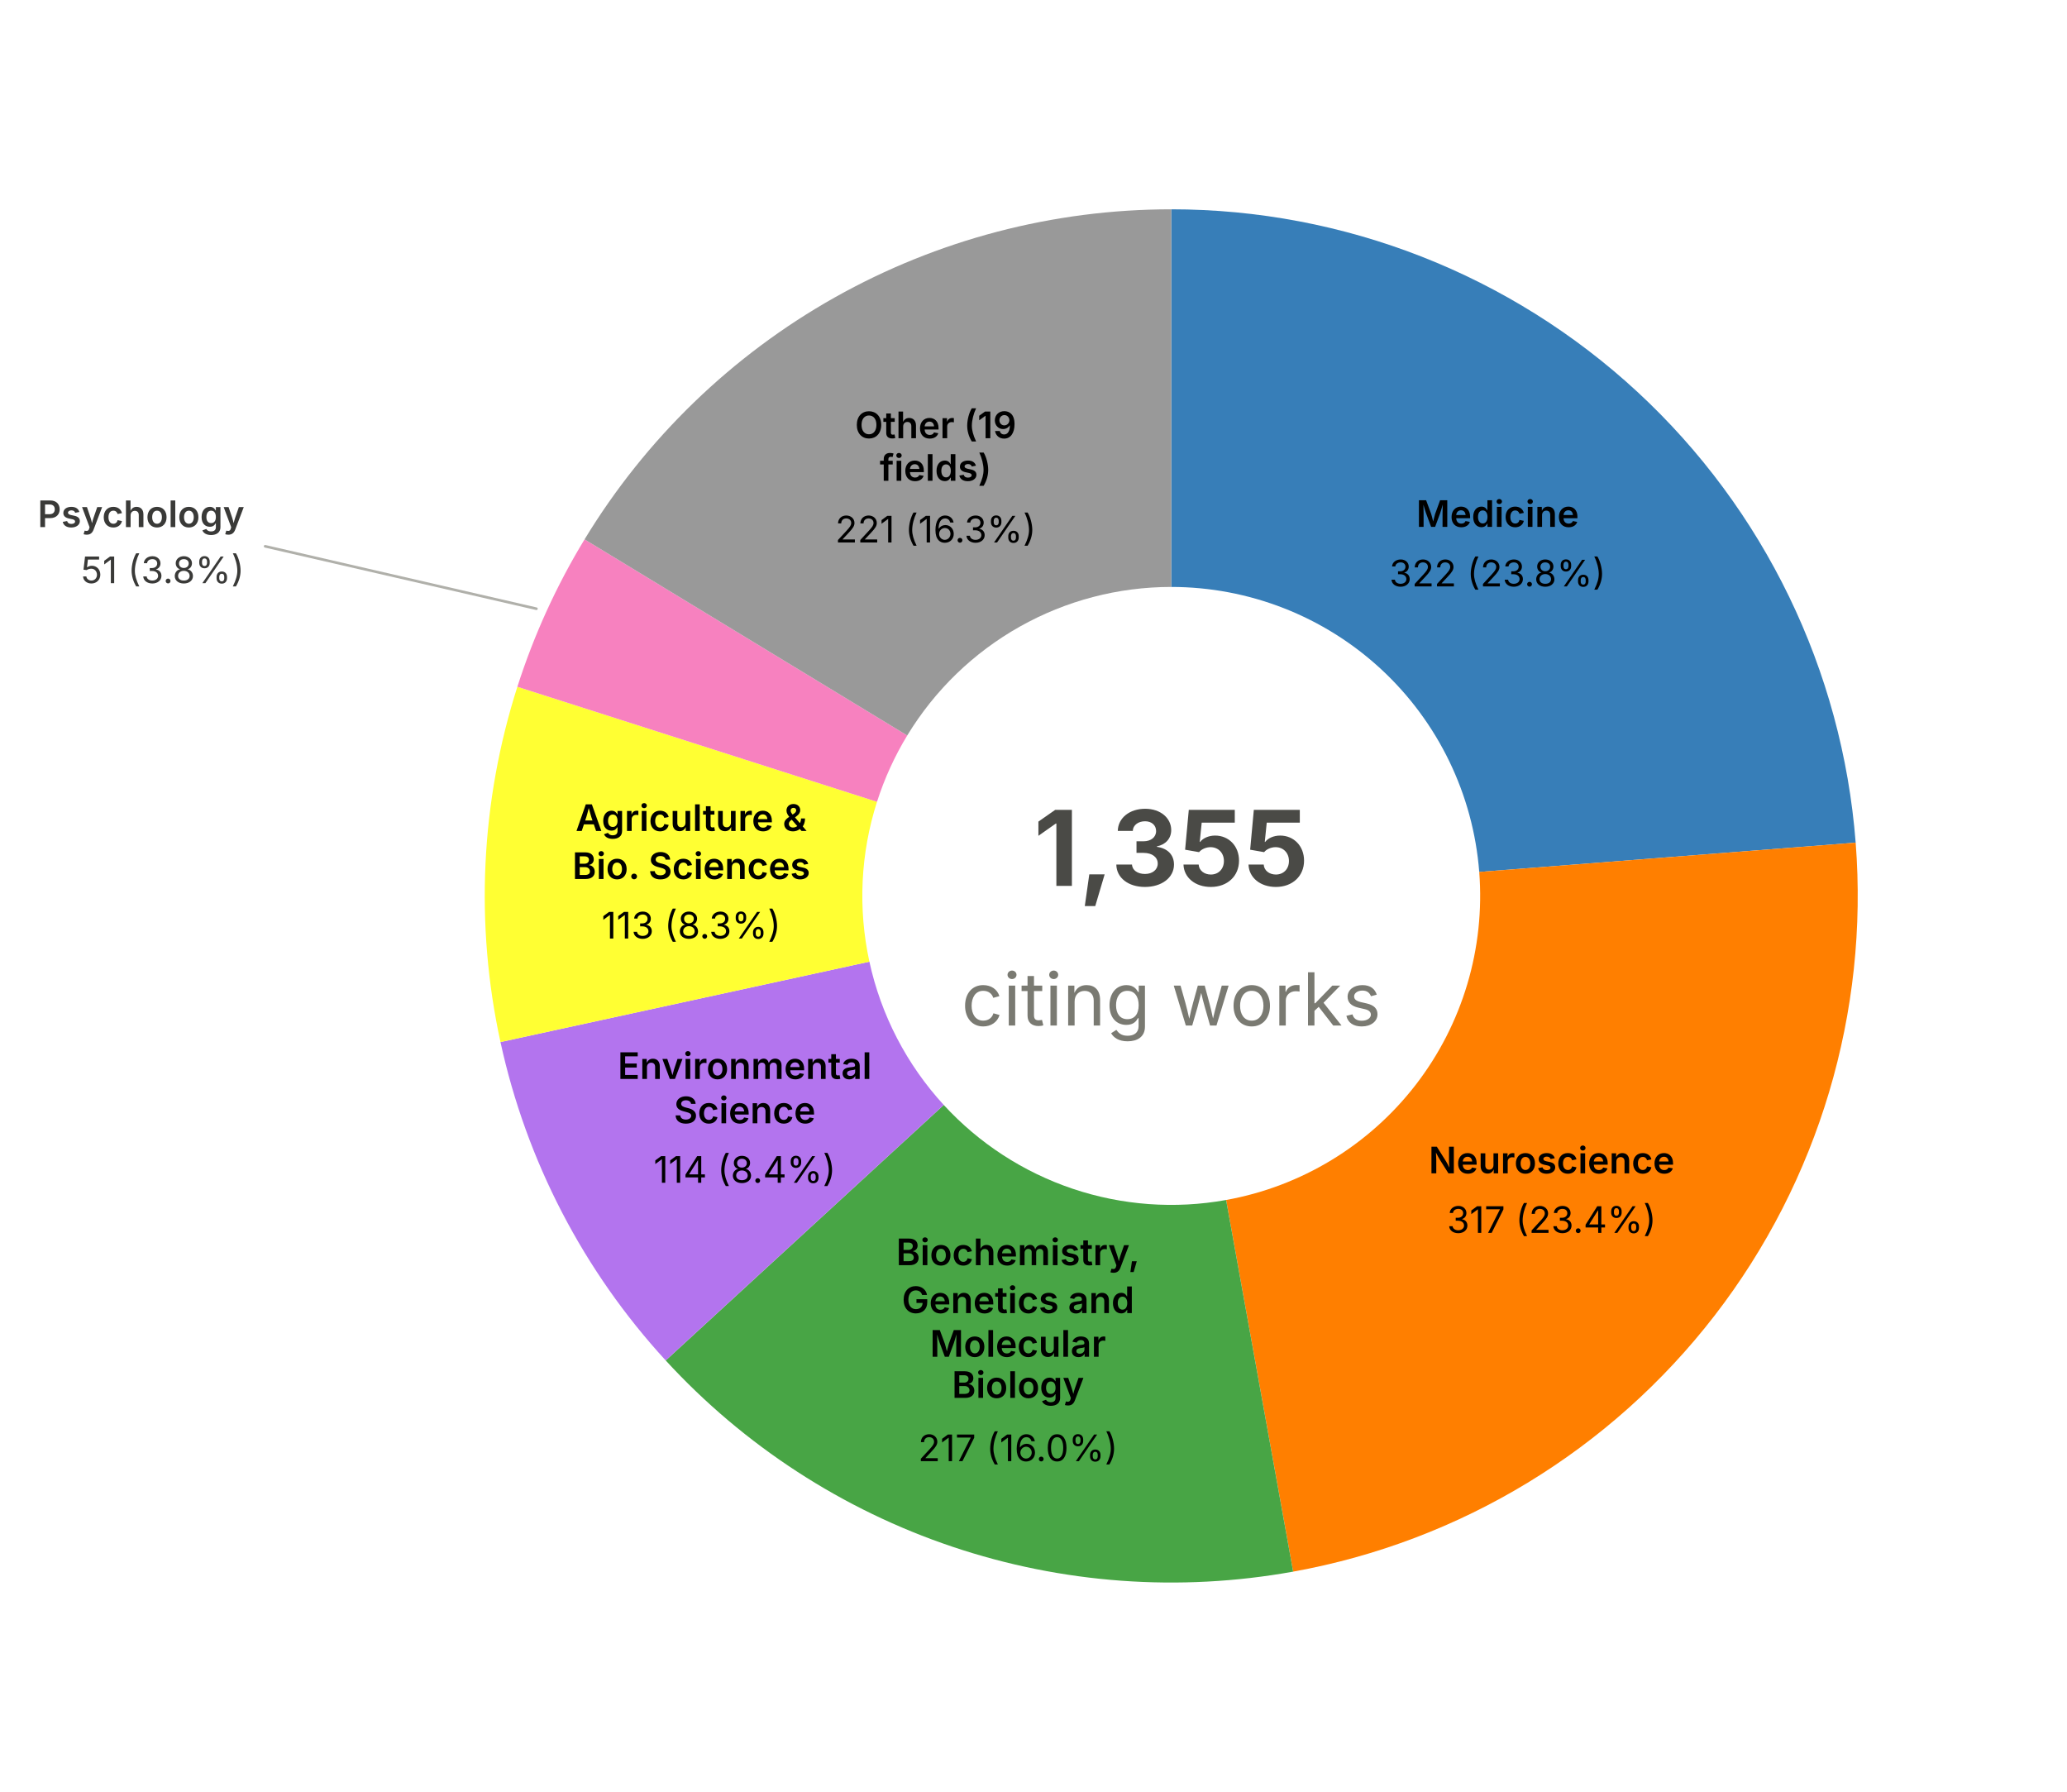
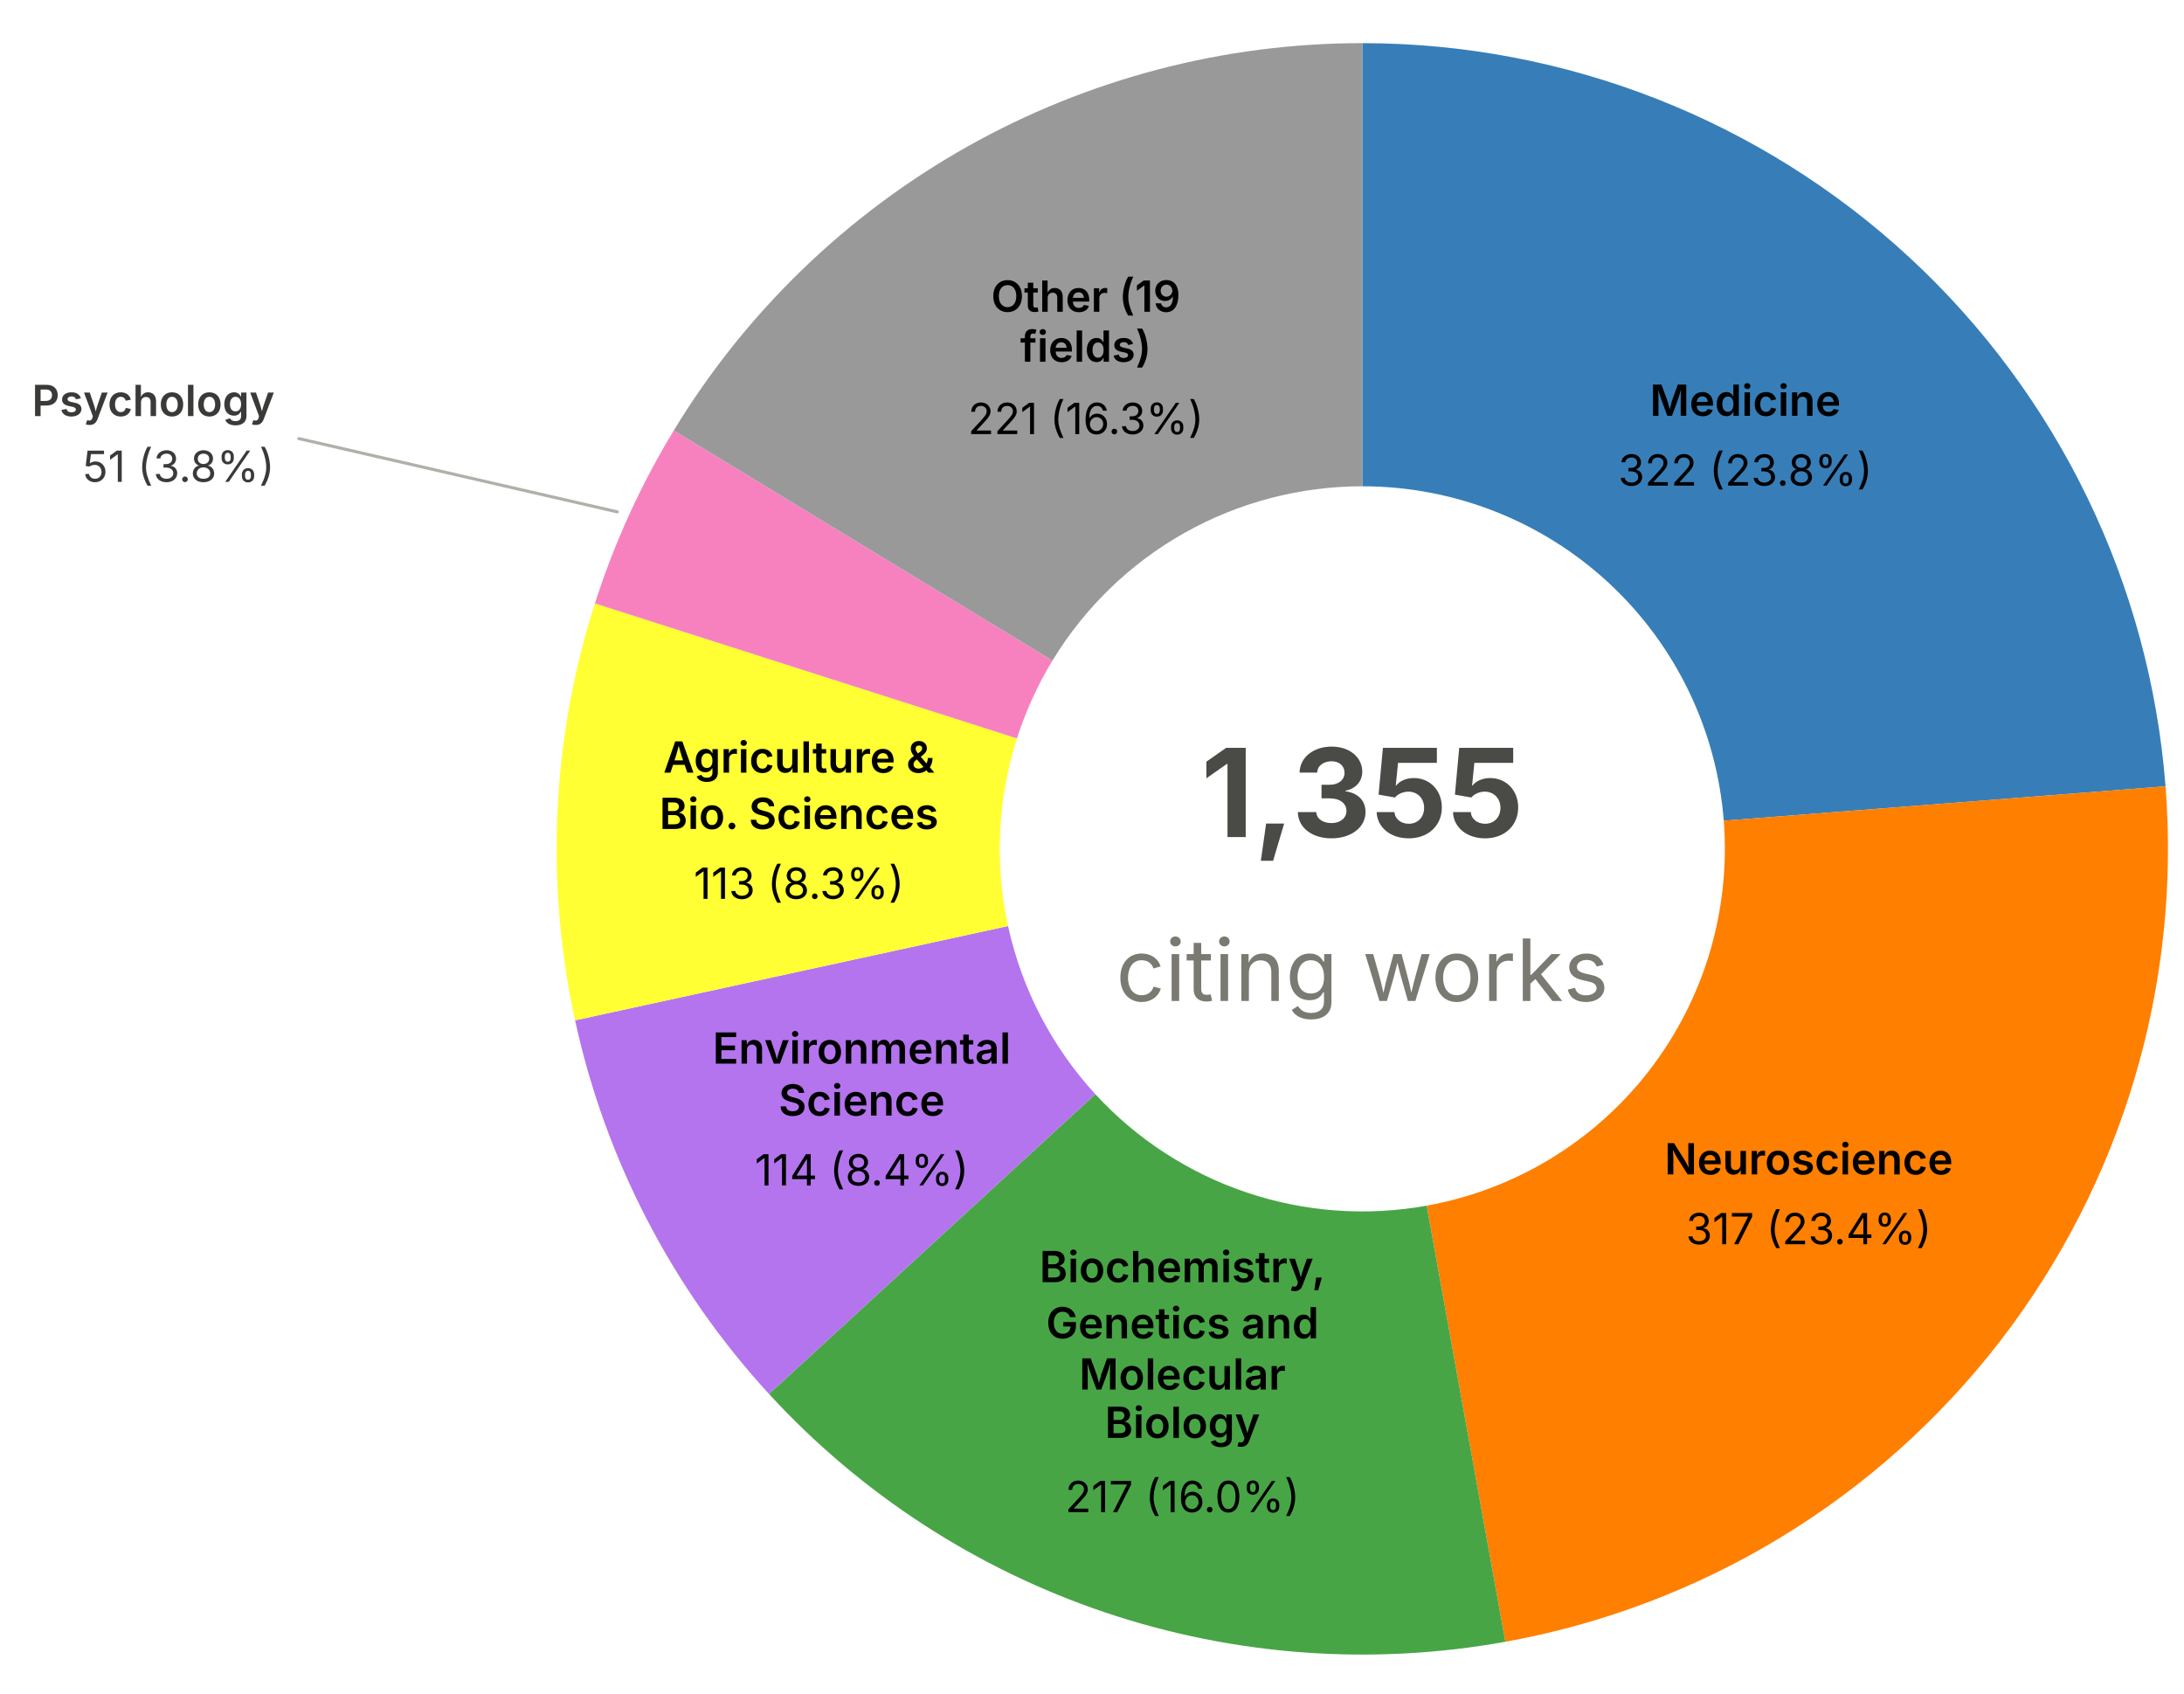
- <svg xmlns="http://www.w3.org/2000/svg" width="395.42pt" height="342.72pt" viewBox="0 0 395.42 342.72" version="1.1">
+ <svg xmlns="http://www.w3.org/2000/svg" width="356pt" height="276pt" viewBox="2 33 356 276" version="1.1">
  <defs>
    <style type="text/css">*{stroke-linejoin: round; stroke-linecap: butt}</style>
  </defs>
  <g id="figure_1">
    <g id="patch_1">
      <path d="M -0 342.72  L 395.42 342.72  L 395.42 0  L -0 0  L -0 342.72  z " style="fill: none" />
    </g>
    <g id="axes_1">
      <g id="patch_2">
        <path d="M 354.992 161.17  C 352.427 128.214 337.512 97.411 313.248 74.962  C 288.984 52.513 257.116 40.032 224.06 40.032  L 224.06 112.262  C 238.936 112.262 253.276 117.879 264.195 127.981  C 275.113 138.083 281.826 151.944 282.98 166.774  z " style="fill: #377eb8" />
      </g>
      <g id="patch_3">
        <path d="M 247.381 300.601  C 279.396 294.824 308.149 277.352 328.025 251.599  C 347.902 225.846 357.517 193.603 354.992 161.17  L 282.98 166.774  C 284.116 181.37 279.789 195.878 270.845 207.468  C 261.9 219.057 248.961 226.919 234.555 229.518  z " style="fill: #ff7f00" />
      </g>
      <g id="patch_4">
        <path d="M 127.352 260.212  C 142.331 276.515 161.193 288.769 182.177 295.83  C 203.161 302.891 225.593 304.532 247.381 300.601  L 234.555 229.518  C 224.75 231.288 214.655 230.549 205.213 227.372  C 195.77 224.194 187.282 218.68 180.542 211.343  z " style="fill: #48a545" />
      </g>
      <g id="patch_5">
        <path d="M 95.741 199.31  C 98.207 210.631 102.161 221.577 107.499 231.862  C 112.837 242.146 119.513 251.679 127.352 260.212  L 180.542 211.343  C 177.014 207.504 174.01 203.214 171.608 198.586  C 169.205 193.958 167.426 189.032 166.317 183.937  z " style="fill: #b374ee" />
      </g>
      <g id="patch_6">
        <path d="M 98.973 131.357  C 95.475 142.297 93.426 153.648 92.881 165.12  C 92.335 176.593 93.297 188.087 95.741 199.31  L 166.317 183.937  C 165.217 178.887 164.784 173.715 165.029 168.552  C 165.275 163.39 166.197 158.281 167.771 153.359  z " style="fill: #ffff33" />
      </g>
      <g id="patch_7">
        <path d="M 111.827 103.164  C 109.138 107.589 106.714 112.169 104.566 116.88  C 102.418 121.591 100.55 126.425 98.973 131.357  L 167.771 153.359  C 168.481 151.139 169.321 148.964 170.288 146.844  C 171.254 144.724 172.345 142.663 173.555 140.672  z " style="fill: #f781bf" />
      </g>
      <g id="patch_8">
        <path d="M 224.06 40.032  C 201.508 40.032 179.331 45.841 159.675 56.898  C 140.019 67.955 123.538 83.89 111.827 103.164  L 173.555 140.672  C 178.825 131.999 186.242 124.828 195.087 119.852  C 203.932 114.877 213.912 112.262 224.06 112.262  z " style="fill: #999999" />
      </g>
      <g id="AnnotationBbox_1">
        <g id="text_1">
          <text style="font-weight: 600; font-size: 7px; font-family: 'Inter'; text-anchor: start" x="270.928" y="100.775" transform="rotate(-0 270.928 100.7746)">Medicine</text>
        </g>
        <g id="text_2">
          <text style="font-size: 7px; font-family: 'Inter'; text-anchor: start" x="265.775" y="112.162" transform="rotate(-0 265.7748 112.1624)">322 (23.8%)</text>
        </g>
      </g>
      <g id="AnnotationBbox_2">
        <g id="text_3">
          <text style="font-weight: 600; font-size: 7px; font-family: 'Inter'; text-anchor: start" x="273.326" y="224.421" transform="rotate(-0 273.3257 224.4207)">Neuroscience</text>
        </g>
        <g id="text_4">
          <text style="font-size: 7px; font-family: 'Inter'; text-anchor: start" x="276.809" y="235.809" transform="rotate(-0 276.8093 235.8085)">317 (23.4%)</text>
        </g>
      </g>
      <g id="AnnotationBbox_3">
        <g id="text_5">
          <text style="font-weight: 600; font-size: 7px; font-family: 'Inter'" transform="translate(171.4319 241.9894)">Biochemistry,</text>
          <text style="font-weight: 600; font-size: 7px; font-family: 'Inter'" transform="translate(172.5092 251.1477)">Genetics and</text>
          <text style="font-weight: 600; font-size: 7px; font-family: 'Inter'" transform="translate(177.8998 259.496)">Molecular</text>
          <text style="font-weight: 600; font-size: 7px; font-family: 'Inter'" transform="translate(182.0916 267.3713)">Biology</text>
        </g>
        <g id="text_6">
          <text style="font-size: 7px; font-family: 'Inter'; text-anchor: start" x="175.625" y="279.475" transform="rotate(-0 175.6253 279.4749)">217 (16.0%)</text>
        </g>
      </g>
      <g id="AnnotationBbox_4">
        <g id="text_7">
          <text style="font-weight: 600; font-size: 7px; font-family: 'Inter'" transform="translate(118.1685 206.3697)">Environmental</text>
          <text style="font-weight: 600; font-size: 7px; font-family: 'Inter'" transform="translate(128.9168 214.8395)">Science</text>
        </g>
        <g id="text_8">
          <text style="font-size: 7px; font-family: 'Inter'; text-anchor: start" x="125.03" y="226.227" transform="rotate(-0 125.0301 226.2273)">114 (8.4%)</text>
        </g>
      </g>
      <g id="AnnotationBbox_5">
        <g id="text_9">
          <text style="font-weight: 600; font-size: 7px; font-family: 'Inter'" transform="translate(110.1129 158.935)">Agriculture &amp;</text>
          <text style="font-weight: 600; font-size: 7px; font-family: 'Inter'" transform="translate(109.4801 168.1205)">Bio. Sciences</text>
        </g>
        <g id="text_10">
          <text style="font-size: 7px; font-family: 'Inter'; text-anchor: start" x="115.089" y="179.508" transform="rotate(-0 115.0894 179.5084)">113 (8.3%)</text>
        </g>
      </g>
      <g id="patch_9">
        <path d="M 50.722 104.488  Q 76.669 110.46 102.617 116.431  " style="fill: none; stroke: #b0b0aa; stroke-width: 0.5; stroke-linecap: round" />
      </g>
      <g id="text_11">
        <text style="font-weight: 600; font-size: 7px; font-family: 'Inter'; text-anchor: end; fill: #3a3a38" x="46.767" y="100.816" transform="rotate(-0 46.7675 100.8161)">Psychology</text>
      </g>
      <g id="text_12">
        <text style="font-size: 7px; font-family: 'Inter'; text-anchor: end; fill: #3a3a38" x="46.767" y="111.541" transform="rotate(-0 46.7675 111.5412)">51 (3.8%)</text>
      </g>
      <g id="AnnotationBbox_6">
        <g id="text_13">
          <text style="font-weight: 600; font-size: 7px; font-family: 'Inter'" transform="translate(163.549 83.81362)">Other (19</text>
          <text style="font-weight: 600; font-size: 7px; font-family: 'Inter'" transform="translate(168.2947 91.96179)">fields)</text>
        </g>
        <g id="text_14">
          <text style="font-size: 7px; font-family: 'Inter'; text-anchor: start" x="159.772" y="103.753" transform="rotate(-0 159.7722 103.7527)">221 (16.3%)</text>
        </g>
      </g>
      <g id="text_15">
        <text style="font-weight: 700; font-size: 20px; font-family: 'Inter'; text-anchor: middle; fill: #4a4a46" x="224.06" y="169.442" transform="rotate(-0 224.0603 169.4424)">1,355</text>
      </g>
      <g id="text_16">
        <text style="font-size: 14px; font-family: 'Inter'; text-anchor: middle; fill: #7a7a72" x="224.06" y="196.152" transform="rotate(-0 224.0603 196.152)">citing works</text>
      </g>
    </g>
  </g>
</svg>
